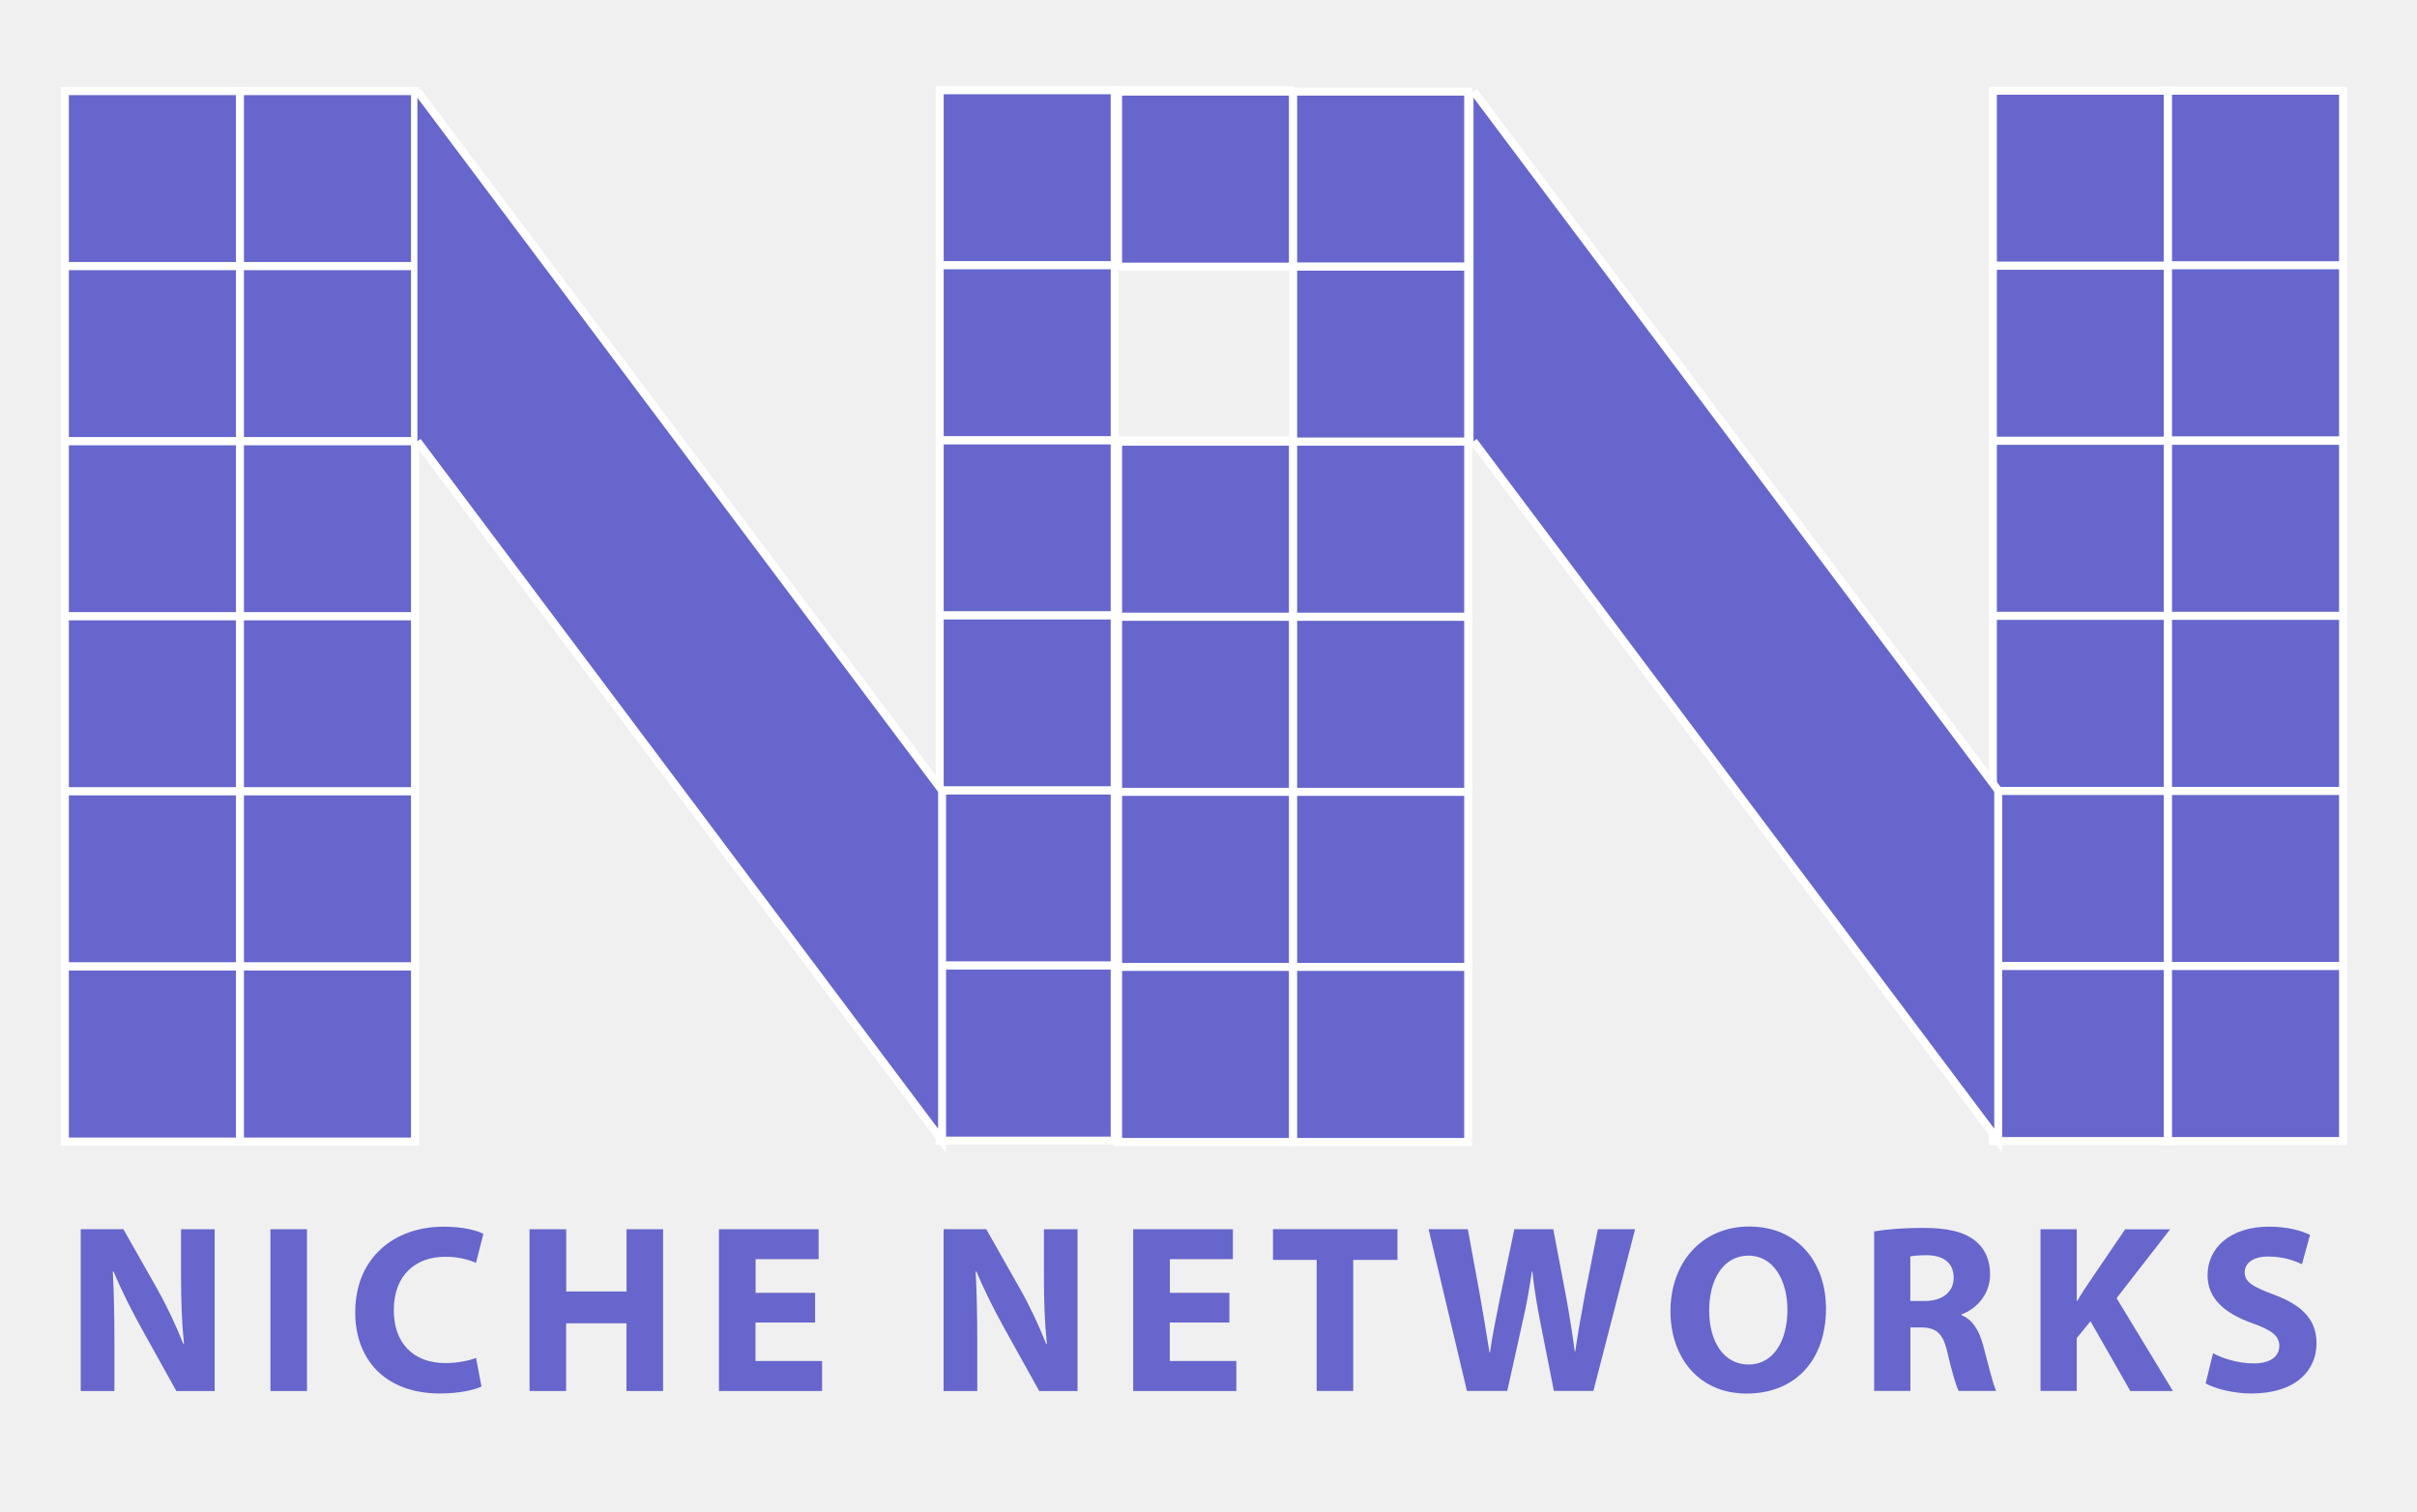
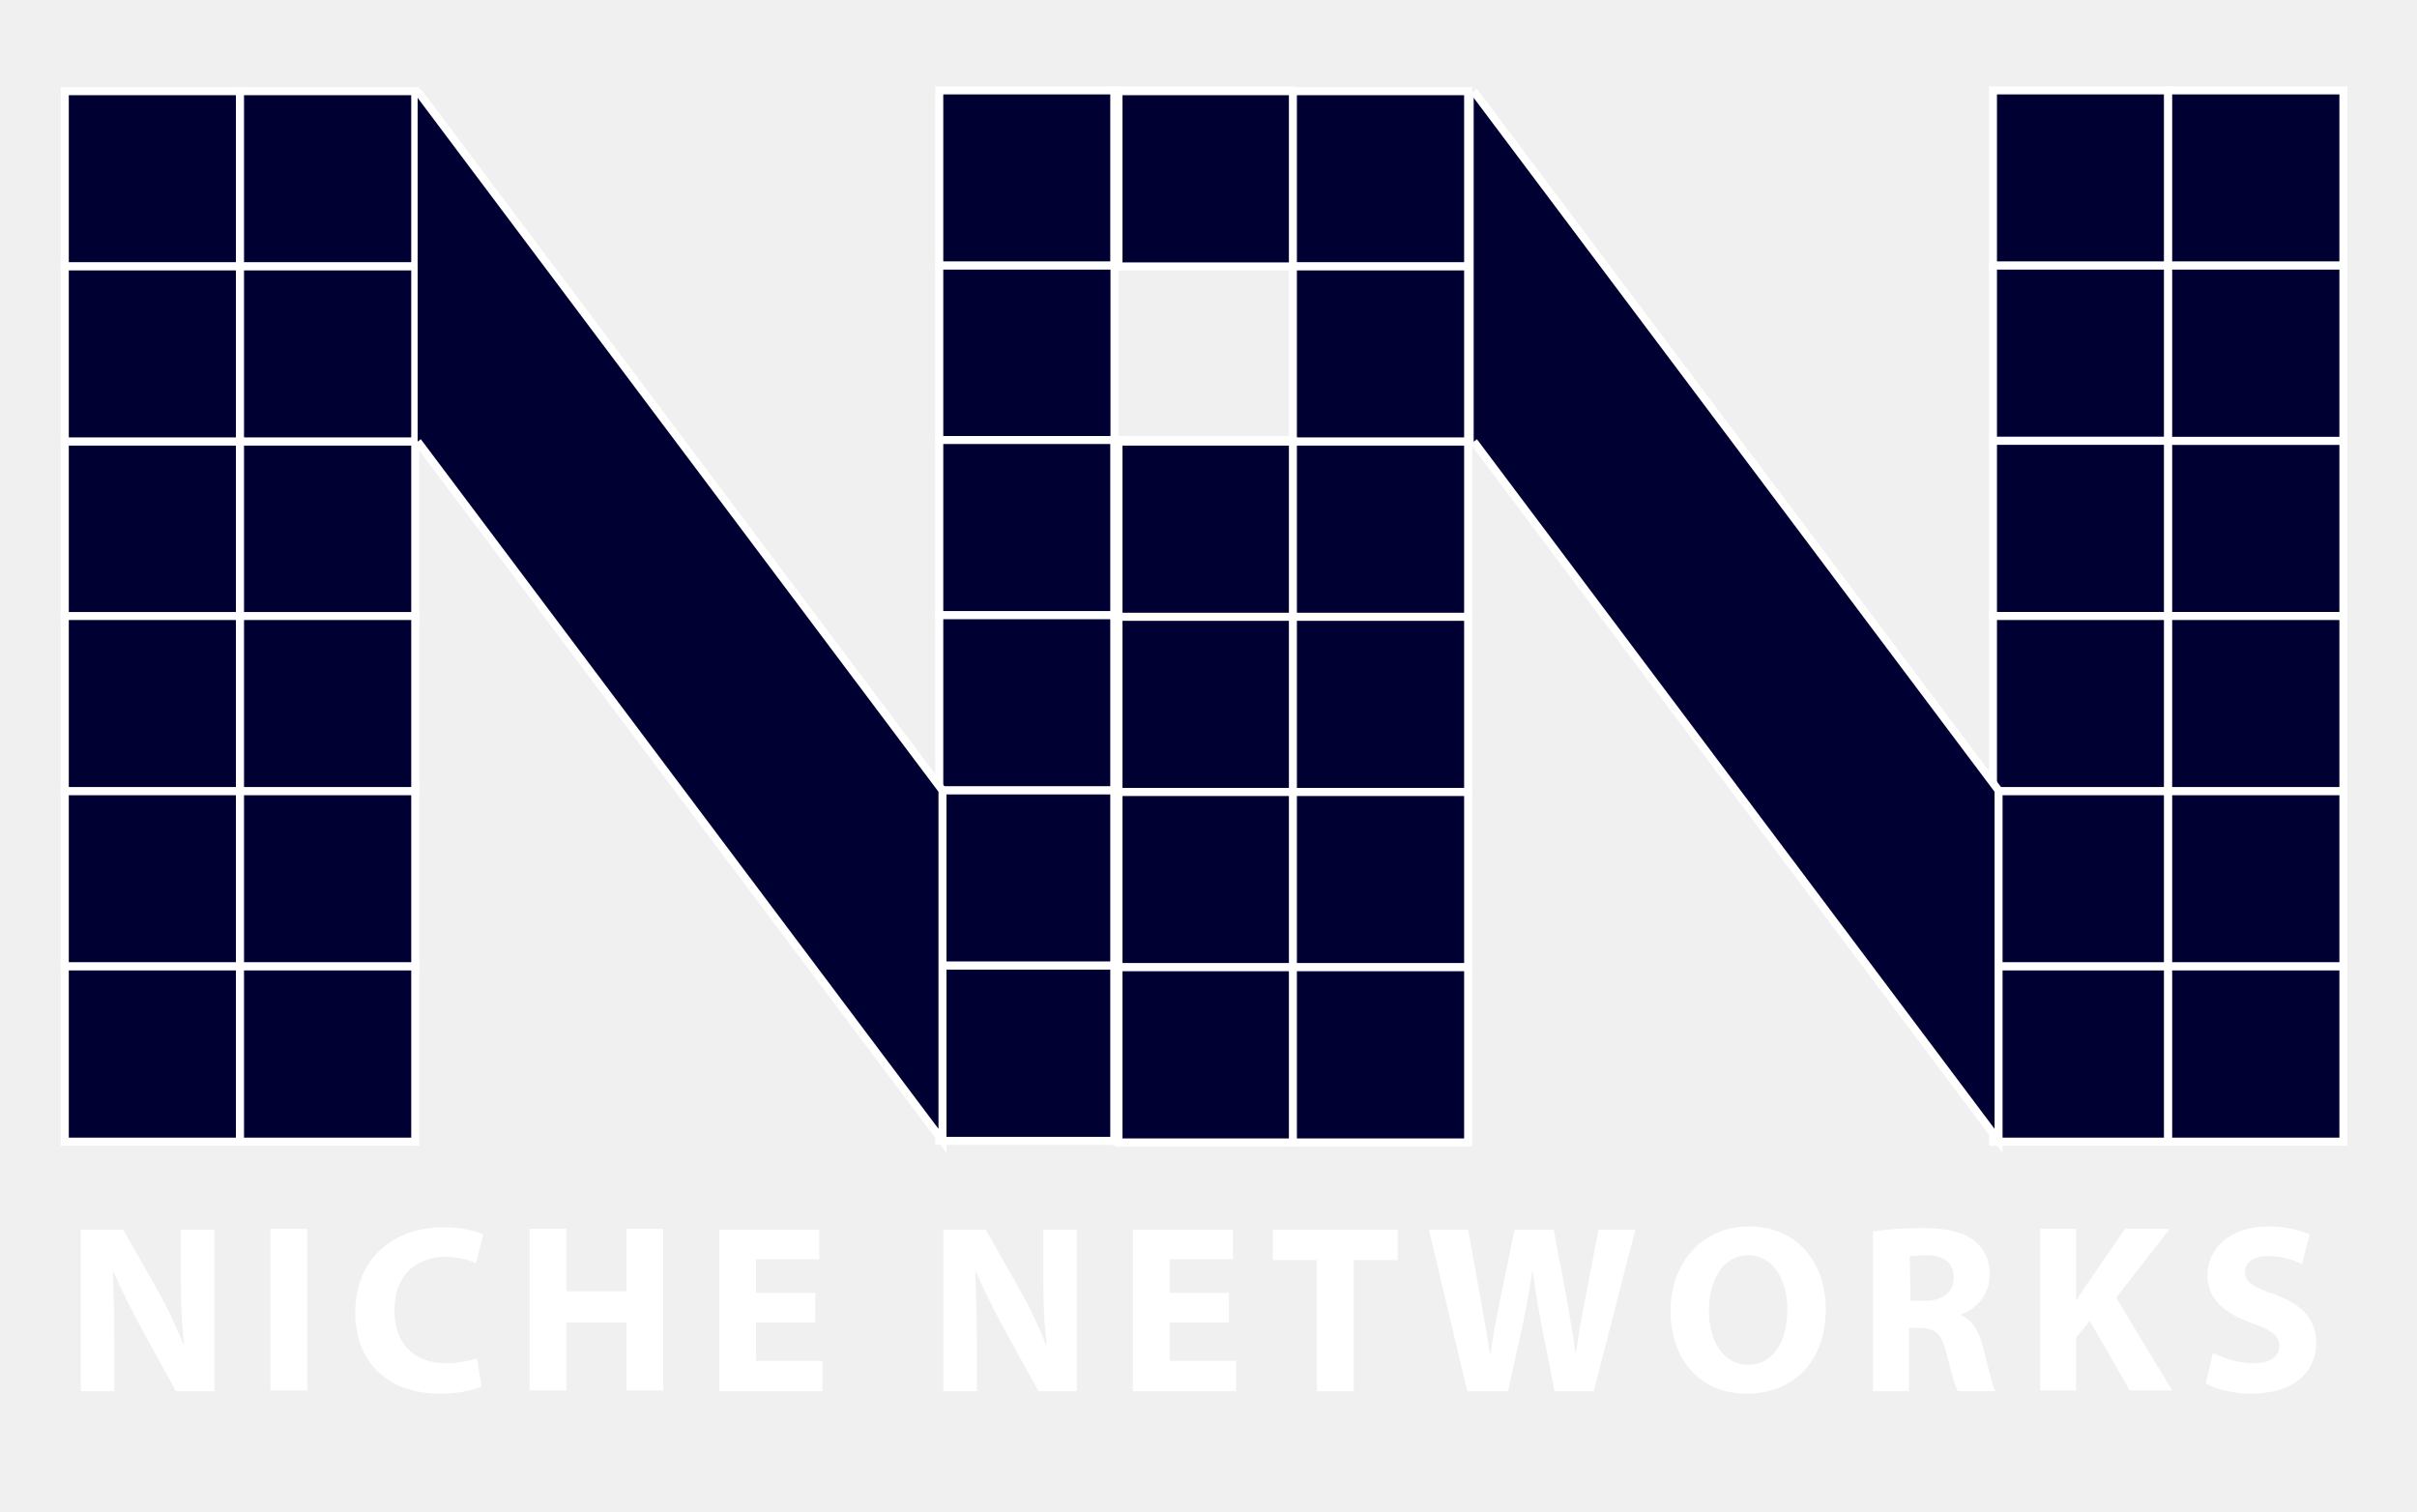
- <svg xmlns="http://www.w3.org/2000/svg" version="1.1" id="Layer_1" x="0px" y="0px" viewBox="0 0 302.1 188.92" style="enable-background:new 0 0 302.1 188.92;" xml:space="preserve">
+ <svg xmlns="http://www.w3.org/2000/svg" version="1.1" id="Layer_1" x="0px" y="0px" viewBox="0 0 302.1 188.9" style="enable-background:new 0 0 302.1 188.9;" xml:space="preserve">
  <style type="text/css">
- 	.st0{fill:#6666CC;stroke:#FFFFFF;stroke-miterlimit:10;}
- 	.st1{fill:#6666CC;}
+ 	.st0{fill:#000033;stroke:#FFFFFF;stroke-miterlimit:10;}
+ 	.st1{fill:#FFFFFF;}
</style>
-   <rect x="8.11" y="11.39" class="st0" width="21.88" height="21.88" />
-   <rect x="8.11" y="33.27" class="st0" width="21.88" height="21.88" />
-   <rect x="29.99" y="11.39" class="st0" width="21.88" height="21.88" />
-   <rect x="29.99" y="33.27" class="st0" width="21.88" height="21.88" />
-   <rect x="8.11" y="55.16" class="st0" width="21.88" height="21.88" />
-   <rect x="8.11" y="77.04" class="st0" width="21.88" height="21.88" />
-   <rect x="29.99" y="55.16" class="st0" width="21.88" height="21.88" />
-   <rect x="29.99" y="77.04" class="st0" width="21.88" height="21.88" />
-   <rect x="8.11" y="98.92" class="st0" width="21.88" height="21.88" />
-   <rect x="8.11" y="120.81" class="st0" width="21.88" height="21.88" />
-   <rect x="29.99" y="98.92" class="st0" width="21.88" height="21.88" />
-   <rect x="29.99" y="120.81" class="st0" width="21.88" height="21.88" />
-   <rect x="117.45" y="11.28" class="st0" width="21.88" height="21.88" />
-   <rect x="117.45" y="33.16" class="st0" width="21.88" height="21.88" />
-   <rect x="139.34" y="11.28" class="st0" width="21.88" height="21.88" />
-   <rect x="117.45" y="55.05" class="st0" width="21.88" height="21.88" />
-   <rect x="117.45" y="76.93" class="st0" width="21.88" height="21.88" />
-   <rect x="139.34" y="55.05" class="st0" width="21.88" height="21.88" />
-   <rect x="139.34" y="76.93" class="st0" width="21.88" height="21.88" />
-   <rect x="117.45" y="98.81" class="st0" width="21.88" height="21.88" />
-   <rect x="117.45" y="120.69" class="st0" width="21.88" height="21.88" />
-   <rect x="139.34" y="98.81" class="st0" width="21.88" height="21.88" />
-   <rect x="139.34" y="120.69" class="st0" width="21.88" height="21.88" />
-   <rect x="139.75" y="11.45" class="st0" width="21.88" height="21.88" />
-   <rect x="161.63" y="11.45" class="st0" width="21.88" height="21.88" />
-   <rect x="161.63" y="33.33" class="st0" width="21.88" height="21.88" />
-   <rect x="139.75" y="55.21" class="st0" width="21.88" height="21.88" />
-   <rect x="139.75" y="77.1" class="st0" width="21.88" height="21.88" />
-   <rect x="161.63" y="55.21" class="st0" width="21.88" height="21.88" />
-   <rect x="161.63" y="77.1" class="st0" width="21.88" height="21.88" />
-   <rect x="139.75" y="98.98" class="st0" width="21.88" height="21.88" />
-   <rect x="139.75" y="120.86" class="st0" width="21.88" height="21.88" />
-   <rect x="161.63" y="98.98" class="st0" width="21.88" height="21.88" />
-   <rect x="161.63" y="120.86" class="st0" width="21.88" height="21.88" />
-   <rect x="249.09" y="11.34" class="st0" width="21.88" height="21.88" />
-   <rect x="249.09" y="33.22" class="st0" width="21.88" height="21.88" />
-   <rect x="270.98" y="11.34" class="st0" width="21.88" height="21.88" />
-   <rect x="249.09" y="55.1" class="st0" width="21.88" height="21.88" />
-   <rect x="249.09" y="76.98" class="st0" width="21.88" height="21.88" />
-   <rect x="270.98" y="55.1" class="st0" width="21.88" height="21.88" />
-   <rect x="270.98" y="76.98" class="st0" width="21.88" height="21.88" />
-   <rect x="249.09" y="98.87" class="st0" width="21.88" height="21.88" />
-   <rect x="249.09" y="120.75" class="st0" width="21.88" height="21.88" />
-   <rect x="270.98" y="98.87" class="st0" width="21.88" height="21.88" />
-   <rect x="270.98" y="120.75" class="st0" width="21.88" height="21.88" />
-   <rect x="270.98" y="33.16" class="st0" width="21.88" height="21.88" />
+   <rect x="8.1" y="11.4" class="st0" width="21.9" height="21.9" />
+   <rect x="8.1" y="33.3" class="st0" width="21.9" height="21.9" />
+   <rect x="30" y="11.4" class="st0" width="21.9" height="21.9" />
+   <rect x="30" y="33.3" class="st0" width="21.9" height="21.9" />
+   <rect x="8.1" y="55.2" class="st0" width="21.9" height="21.9" />
+   <rect x="8.1" y="77" class="st0" width="21.9" height="21.9" />
+   <rect x="30" y="55.2" class="st0" width="21.9" height="21.9" />
+   <rect x="30" y="77" class="st0" width="21.9" height="21.9" />
+   <rect x="8.1" y="98.9" class="st0" width="21.9" height="21.9" />
+   <rect x="8.1" y="120.8" class="st0" width="21.9" height="21.9" />
+   <rect x="30" y="98.9" class="st0" width="21.9" height="21.9" />
+   <rect x="30" y="120.8" class="st0" width="21.9" height="21.9" />
+   <rect x="117.4" y="11.3" class="st0" width="21.9" height="21.9" />
+   <rect x="117.4" y="33.2" class="st0" width="21.9" height="21.9" />
+   <rect x="139.3" y="11.3" class="st0" width="21.9" height="21.9" />
+   <rect x="117.4" y="55" class="st0" width="21.9" height="21.9" />
+   <rect x="117.4" y="76.9" class="st0" width="21.9" height="21.9" />
+   <rect x="139.3" y="55" class="st0" width="21.9" height="21.9" />
+   <rect x="139.3" y="76.9" class="st0" width="21.9" height="21.9" />
+   <rect x="117.4" y="98.8" class="st0" width="21.9" height="21.9" />
+   <rect x="117.4" y="120.7" class="st0" width="21.9" height="21.9" />
+   <rect x="139.3" y="98.8" class="st0" width="21.9" height="21.9" />
+   <rect x="139.3" y="120.7" class="st0" width="21.9" height="21.9" />
+   <rect x="139.8" y="11.4" class="st0" width="21.9" height="21.9" />
+   <rect x="161.6" y="11.4" class="st0" width="21.9" height="21.9" />
+   <rect x="161.6" y="33.3" class="st0" width="21.9" height="21.9" />
+   <rect x="139.8" y="55.2" class="st0" width="21.9" height="21.9" />
+   <rect x="139.8" y="77.1" class="st0" width="21.9" height="21.9" />
+   <rect x="161.6" y="55.2" class="st0" width="21.9" height="21.9" />
+   <rect x="161.6" y="77.1" class="st0" width="21.9" height="21.9" />
+   <rect x="139.8" y="99" class="st0" width="21.9" height="21.9" />
+   <rect x="139.8" y="120.9" class="st0" width="21.9" height="21.9" />
+   <rect x="161.6" y="99" class="st0" width="21.9" height="21.9" />
+   <rect x="161.6" y="120.9" class="st0" width="21.9" height="21.9" />
+   <rect x="249.1" y="11.3" class="st0" width="21.9" height="21.9" />
+   <rect x="249.1" y="33.2" class="st0" width="21.9" height="21.9" />
+   <rect x="271" y="11.3" class="st0" width="21.9" height="21.9" />
+   <rect x="249.1" y="55.1" class="st0" width="21.9" height="21.9" />
+   <rect x="249.1" y="77" class="st0" width="21.9" height="21.9" />
+   <rect x="271" y="55.1" class="st0" width="21.9" height="21.9" />
+   <rect x="271" y="77" class="st0" width="21.9" height="21.9" />
+   <rect x="249.1" y="98.9" class="st0" width="21.9" height="21.9" />
+   <rect x="249.1" y="120.8" class="st0" width="21.9" height="21.9" />
+   <rect x="271" y="98.9" class="st0" width="21.9" height="21.9" />
+   <rect x="271" y="120.8" class="st0" width="21.9" height="21.9" />
+   <rect x="271" y="33.2" class="st0" width="21.9" height="21.9" />
  <g>
    <g>
-       <path class="st1" d="M10.09,173.86v-20.22h5.33l4.2,7.42c1.21,2.12,2.39,4.65,3.3,6.94l0.08-0.01c-0.28-2.67-0.37-5.39-0.37-8.45    v-5.89h4.2v20.22h-4.79l-4.33-7.79c-1.21-2.18-2.53-4.77-3.51-7.14l-0.1,0.01c0.14,2.68,0.2,5.54,0.2,8.84v6.08H10.09z" />
-       <path class="st1" d="M38.37,153.65v20.22h-4.57v-20.22H38.37z" />
-       <path class="st1" d="M60.18,173.31c-0.82,0.4-2.73,0.87-5.17,0.87c-7,0-10.61-4.38-10.61-10.14c0-6.89,4.94-10.71,11.04-10.71    c2.38,0,4.18,0.46,4.98,0.9l-0.93,3.62c-0.91-0.4-2.21-0.76-3.84-0.76c-3.61,0-6.43,2.2-6.43,6.69c0,4.05,2.39,6.6,6.46,6.6    c1.4,0,2.92-0.28,3.82-0.65L60.18,173.31z" />
-       <path class="st1" d="M70.77,153.65v7.78h7.54v-7.78h4.57v20.22H78.3v-8.46h-7.54v8.46h-4.57v-20.22H70.77z" />
-       <path class="st1" d="M101.87,165.31h-7.44v4.81h8.32v3.75H89.86v-20.22h12.46v3.74h-7.88v4.21h7.44V165.31z" />
-       <path class="st1" d="M117.94,173.86v-20.22h5.33l4.2,7.42c1.21,2.12,2.39,4.65,3.3,6.94l0.08-0.01c-0.28-2.67-0.37-5.39-0.37-8.45    v-5.89h4.2v20.22h-4.79l-4.33-7.79c-1.21-2.18-2.53-4.77-3.51-7.14l-0.1,0.01c0.14,2.68,0.2,5.54,0.2,8.84v6.08H117.94z" />
-       <path class="st1" d="M153.65,165.31h-7.44v4.81h8.32v3.75h-12.89v-20.22h12.46v3.74h-7.88v4.21h7.44V165.31z" />
-       <path class="st1" d="M164.57,157.48h-5.46v-3.84h15.56v3.84h-5.53v16.38h-4.57V157.48z" />
-       <path class="st1" d="M183.35,173.86l-4.79-20.22h4.9l1.53,8.33c0.43,2.41,0.85,5.03,1.18,7.07h0.06c0.32-2.2,0.81-4.62,1.32-7.13    l1.73-8.27h4.86l1.62,8.53c0.43,2.36,0.77,4.52,1.07,6.76h0.06c0.32-2.25,0.74-4.6,1.19-7.02l1.64-8.27h4.65l-5.21,20.22h-4.94    l-1.72-8.71c-0.4-2.02-0.72-3.93-0.97-6.22h-0.06c-0.34,2.28-0.67,4.2-1.15,6.24l-1.93,8.69H183.35z" />
-       <path class="st1" d="M228.23,163.55c0,6.63-4,10.64-9.92,10.64c-6,0-9.52-4.54-9.52-10.3c0-6.04,3.89-10.58,9.84-10.58    C224.84,153.32,228.23,157.96,228.23,163.55z M213.63,163.81c0,3.96,1.87,6.75,4.92,6.75c3.09,0,4.86-2.92,4.86-6.85    c0-3.64-1.72-6.76-4.87-6.76C215.44,156.95,213.63,159.87,213.63,163.81z" />
-       <path class="st1" d="M234.25,153.92c1.47-0.25,3.64-0.44,6.08-0.44c3,0,5.1,0.46,6.54,1.6c1.21,0.96,1.87,2.38,1.87,4.24    c0,2.56-1.83,4.35-3.57,4.97v0.1c1.4,0.57,2.19,1.91,2.7,3.76c0.62,2.29,1.24,4.92,1.63,5.71h-4.68    c-0.31-0.58-0.81-2.21-1.39-4.71c-0.56-2.53-1.41-3.2-3.29-3.23h-1.36v7.94h-4.53V153.92z M238.78,162.62h1.79    c2.27,0,3.62-1.16,3.62-2.91c0-1.85-1.27-2.8-3.36-2.81c-1.09,0-1.74,0.07-2.06,0.15V162.62z" />
-       <path class="st1" d="M255.04,153.65h4.53v8.94h0.08c0.44-0.77,0.93-1.5,1.39-2.2l4.58-6.73h5.62l-6.69,8.6l7.04,11.61h-5.32    l-4.98-8.72l-1.72,2.11v6.6h-4.53V153.65z" />
-       <path class="st1" d="M276.61,169.15c1.21,0.65,3.11,1.27,5.07,1.27c2.1,0,3.21-0.87,3.21-2.2c0-1.24-0.96-1.97-3.39-2.83    c-3.37-1.2-5.58-3.03-5.58-5.99c0-3.45,2.89-6.07,7.65-6.07c2.31,0,3.97,0.46,5.16,1.02l-1.01,3.67c-0.8-0.38-2.26-0.96-4.22-0.96    c-1.99,0-2.94,0.92-2.94,1.96c0,1.29,1.12,1.85,3.74,2.84c3.58,1.34,5.24,3.2,5.24,6.05c0,3.38-2.58,6.27-8.15,6.27    c-2.29,0-4.58-0.62-5.71-1.26L276.61,169.15z" />
+       <path class="st1" d="M10.1,173.9v-20.2h5.3l4.2,7.4c1.2,2.1,2.4,4.6,3.3,6.9l0.1,0c-0.3-2.7-0.4-5.4-0.4-8.4v-5.9h4.2v20.2H22    l-4.3-7.8c-1.2-2.2-2.5-4.8-3.5-7.1l-0.1,0c0.1,2.7,0.2,5.5,0.2,8.8v6.1L10.1,173.9L10.1,173.9z" />
+       <path class="st1" d="M38.4,153.6v20.2h-4.6v-20.2H38.4z" />
+       <path class="st1" d="M60.2,173.3c-0.8,0.4-2.7,0.9-5.2,0.9c-7,0-10.6-4.4-10.6-10.1c0-6.9,4.9-10.7,11-10.7c2.4,0,4.2,0.5,5,0.9    l-0.9,3.6c-0.9-0.4-2.2-0.8-3.8-0.8c-3.6,0-6.4,2.2-6.4,6.7c0,4.1,2.4,6.6,6.5,6.6c1.4,0,2.9-0.3,3.8-0.6L60.2,173.3z" />
+       <path class="st1" d="M70.8,153.6v7.8h7.5v-7.8h4.6v20.2h-4.6v-8.5h-7.5v8.5h-4.6v-20.2H70.8z" />
+       <path class="st1" d="M101.9,165.3h-7.4v4.8h8.3v3.8H89.9v-20.2h12.5v3.7h-7.9v4.2h7.4L101.9,165.3L101.9,165.3z" />
+       <path class="st1" d="M117.9,173.9v-20.2h5.3l4.2,7.4c1.2,2.1,2.4,4.6,3.3,6.9l0.1,0c-0.3-2.7-0.4-5.4-0.4-8.4v-5.9h4.2v20.2h-4.8    l-4.3-7.8c-1.2-2.2-2.5-4.8-3.5-7.1l-0.1,0c0.1,2.7,0.2,5.5,0.2,8.8v6.1L117.9,173.9L117.9,173.9z" />
+       <path class="st1" d="M153.6,165.3h-7.4v4.8h8.3v3.8h-12.9v-20.2h12.5v3.7h-7.9v4.2h7.4L153.6,165.3L153.6,165.3z" />
+       <path class="st1" d="M164.6,157.5h-5.5v-3.8h15.6v3.8h-5.5v16.4h-4.6L164.6,157.5L164.6,157.5z" />
+       <path class="st1" d="M183.4,173.9l-4.8-20.2h4.9l1.5,8.3c0.4,2.4,0.9,5,1.2,7.1h0.1c0.3-2.2,0.8-4.6,1.3-7.1l1.7-8.3h4.9l1.6,8.5    c0.4,2.4,0.8,4.5,1.1,6.8h0.1c0.3-2.2,0.7-4.6,1.2-7l1.6-8.3h4.6l-5.2,20.2h-4.9l-1.7-8.7c-0.4-2-0.7-3.9-1-6.2h-0.1    c-0.3,2.3-0.7,4.2-1.1,6.2l-1.9,8.7L183.4,173.9L183.4,173.9z" />
+       <path class="st1" d="M228.2,163.6c0,6.6-4,10.6-9.9,10.6c-6,0-9.5-4.5-9.5-10.3c0-6,3.9-10.6,9.8-10.6    C224.8,153.3,228.2,158,228.2,163.6z M213.6,163.8c0,4,1.9,6.8,4.9,6.8c3.1,0,4.9-2.9,4.9-6.9c0-3.6-1.7-6.8-4.9-6.8    C215.4,156.9,213.6,159.9,213.6,163.8z" />
+       <path class="st1" d="M234.2,153.9c1.5-0.2,3.6-0.4,6.1-0.4c3,0,5.1,0.5,6.5,1.6c1.2,1,1.9,2.4,1.9,4.2c0,2.6-1.8,4.4-3.6,5v0.1    c1.4,0.6,2.2,1.9,2.7,3.8c0.6,2.3,1.2,4.9,1.6,5.7h-4.7c-0.3-0.6-0.8-2.2-1.4-4.7c-0.6-2.5-1.4-3.2-3.3-3.2h-1.4v7.9h-4.5V153.9z     M238.8,162.6h1.8c2.3,0,3.6-1.2,3.6-2.9c0-1.9-1.3-2.8-3.4-2.8c-1.1,0-1.7,0.1-2.1,0.1L238.8,162.6L238.8,162.6z" />
+       <path class="st1" d="M255,153.6h4.5v8.9h0.1c0.4-0.8,0.9-1.5,1.4-2.2l4.6-6.7h5.6l-6.7,8.6l7,11.6h-5.3l-5-8.7l-1.7,2.1v6.6H255    L255,153.6L255,153.6z" />
+       <path class="st1" d="M276.6,169.1c1.2,0.6,3.1,1.3,5.1,1.3c2.1,0,3.2-0.9,3.2-2.2c0-1.2-1-2-3.4-2.8c-3.4-1.2-5.6-3-5.6-6    c0-3.4,2.9-6.1,7.6-6.1c2.3,0,4,0.5,5.2,1l-1,3.7c-0.8-0.4-2.3-1-4.2-1c-2,0-2.9,0.9-2.9,2c0,1.3,1.1,1.9,3.7,2.8    c3.6,1.3,5.2,3.2,5.2,6.1c0,3.4-2.6,6.3-8.1,6.3c-2.3,0-4.6-0.6-5.7-1.3L276.6,169.1z" />
    </g>
  </g>
-   <polyline class="st0" points="52.17,11.39 117.75,98.81 117.75,142.58 52.17,55.16 " />
-   <polyline class="st0" points="184.18,11.39 249.76,98.81 249.76,142.58 184.18,55.16 " />
+   <polyline class="st0" points="52.2,11.4 117.8,98.8 117.8,142.6 52.2,55.2 " />
+   <polyline class="st0" points="184.2,11.4 249.8,98.8 249.8,142.6 184.2,55.2 " />
</svg>
